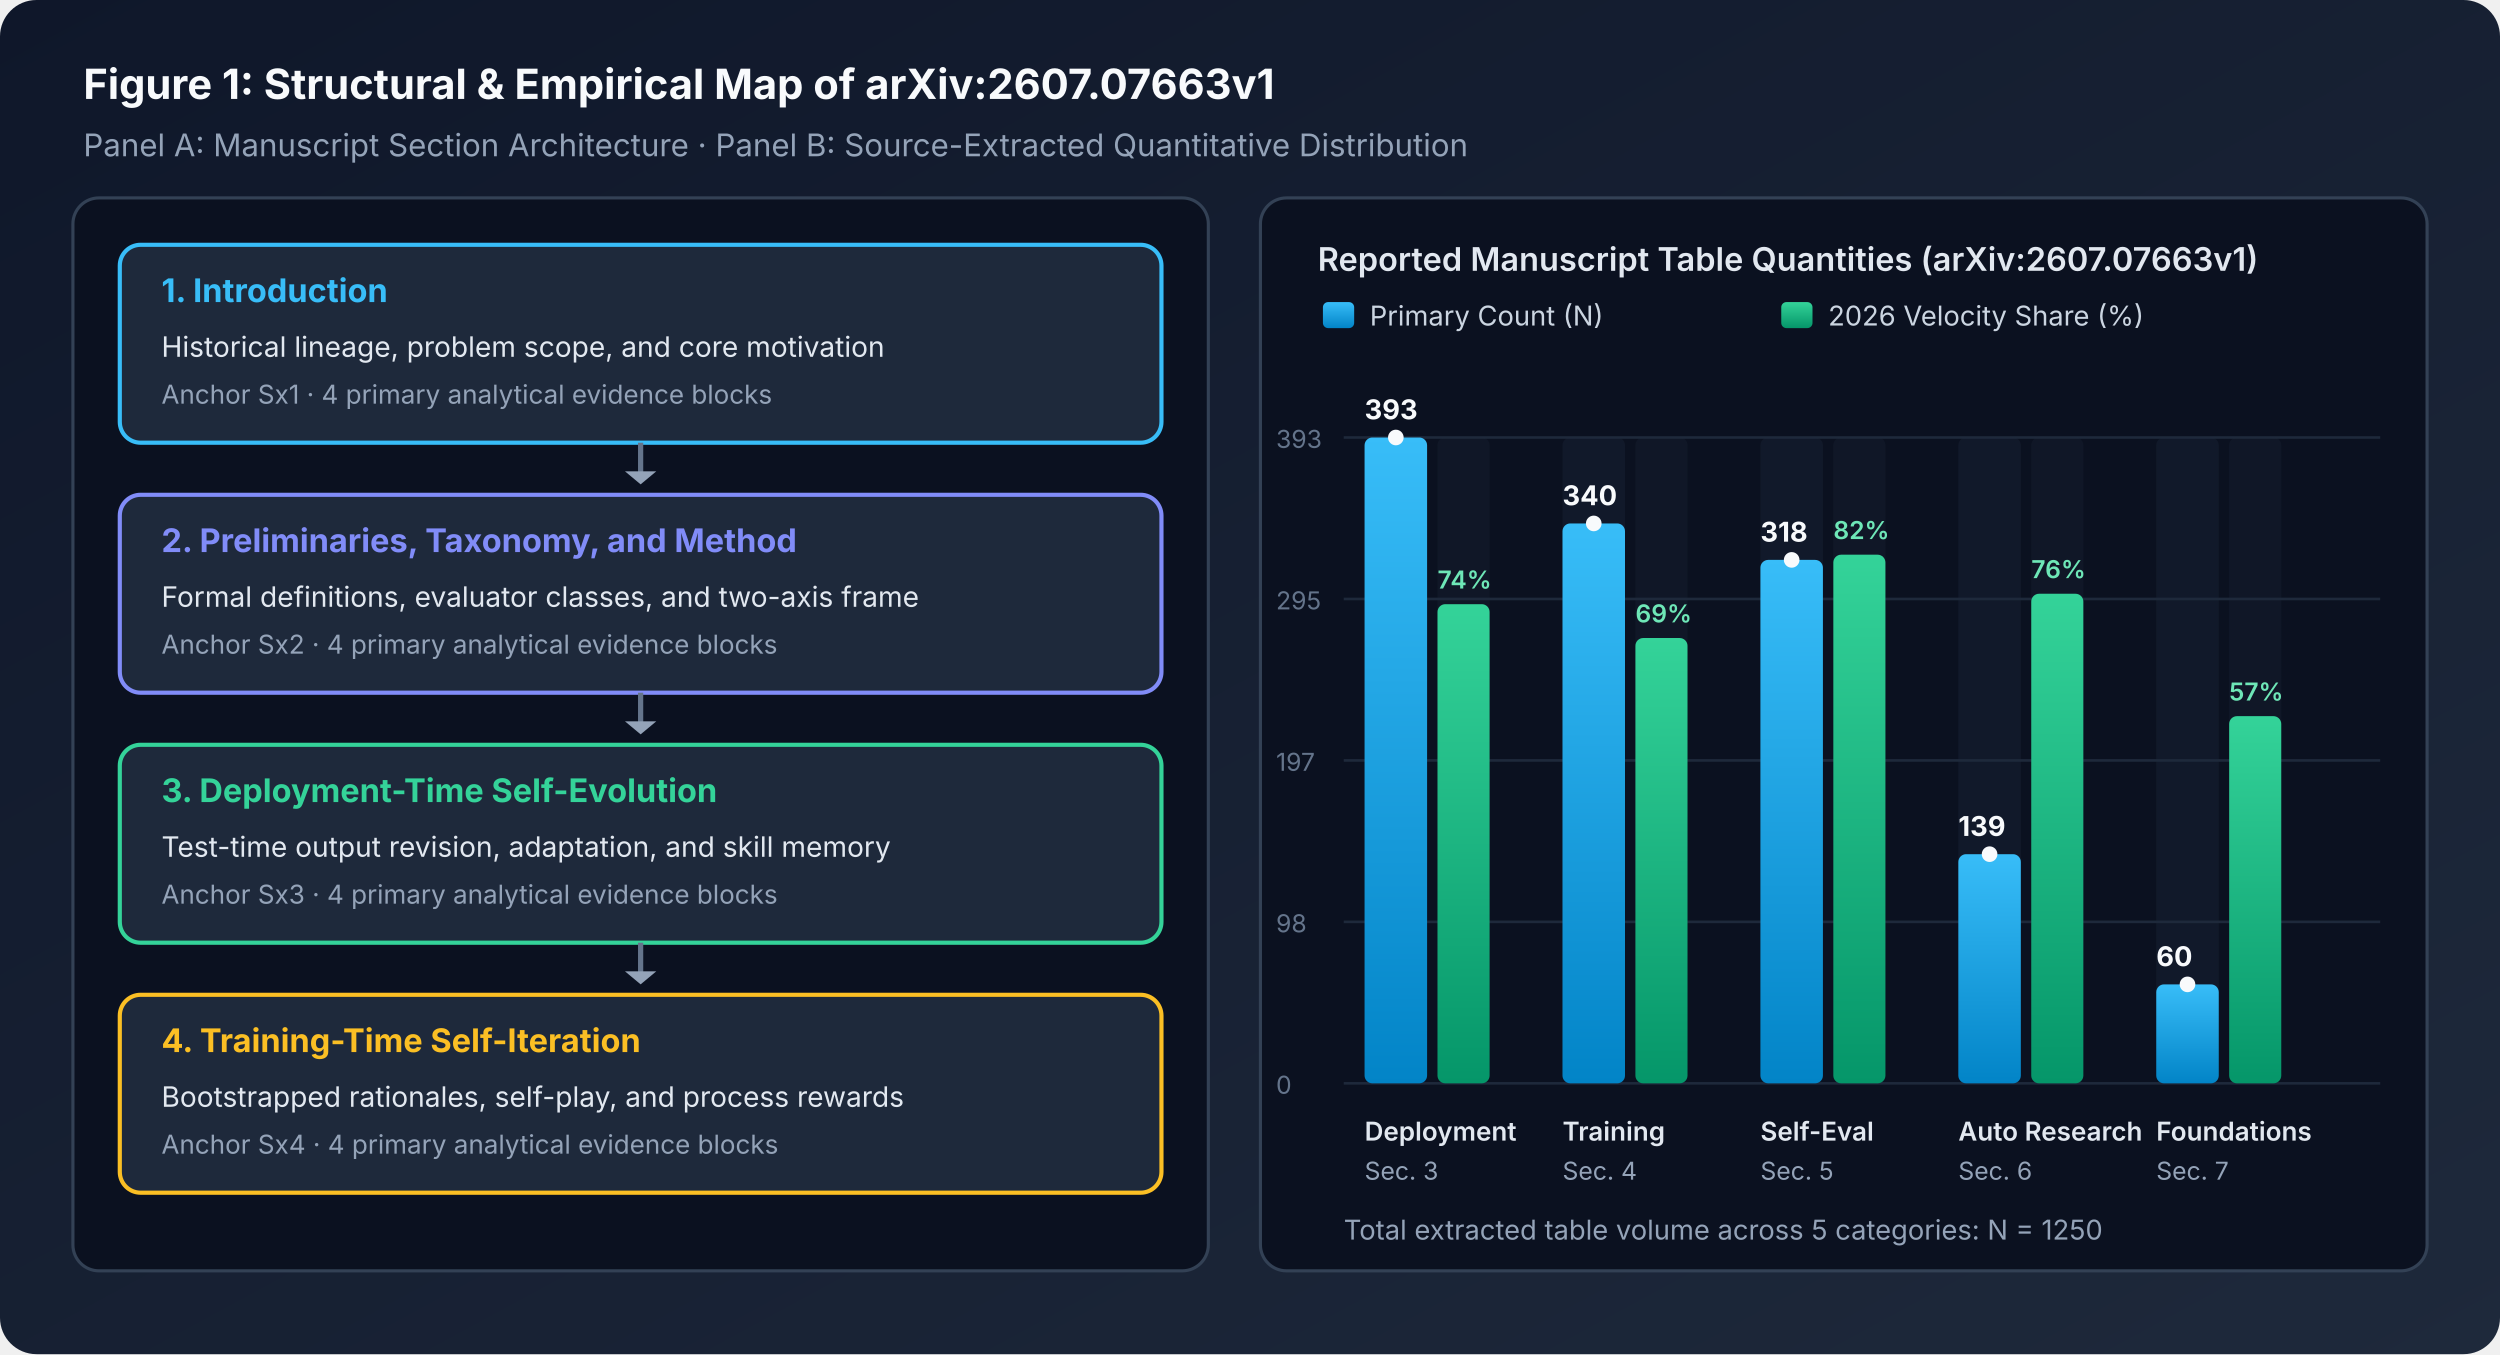
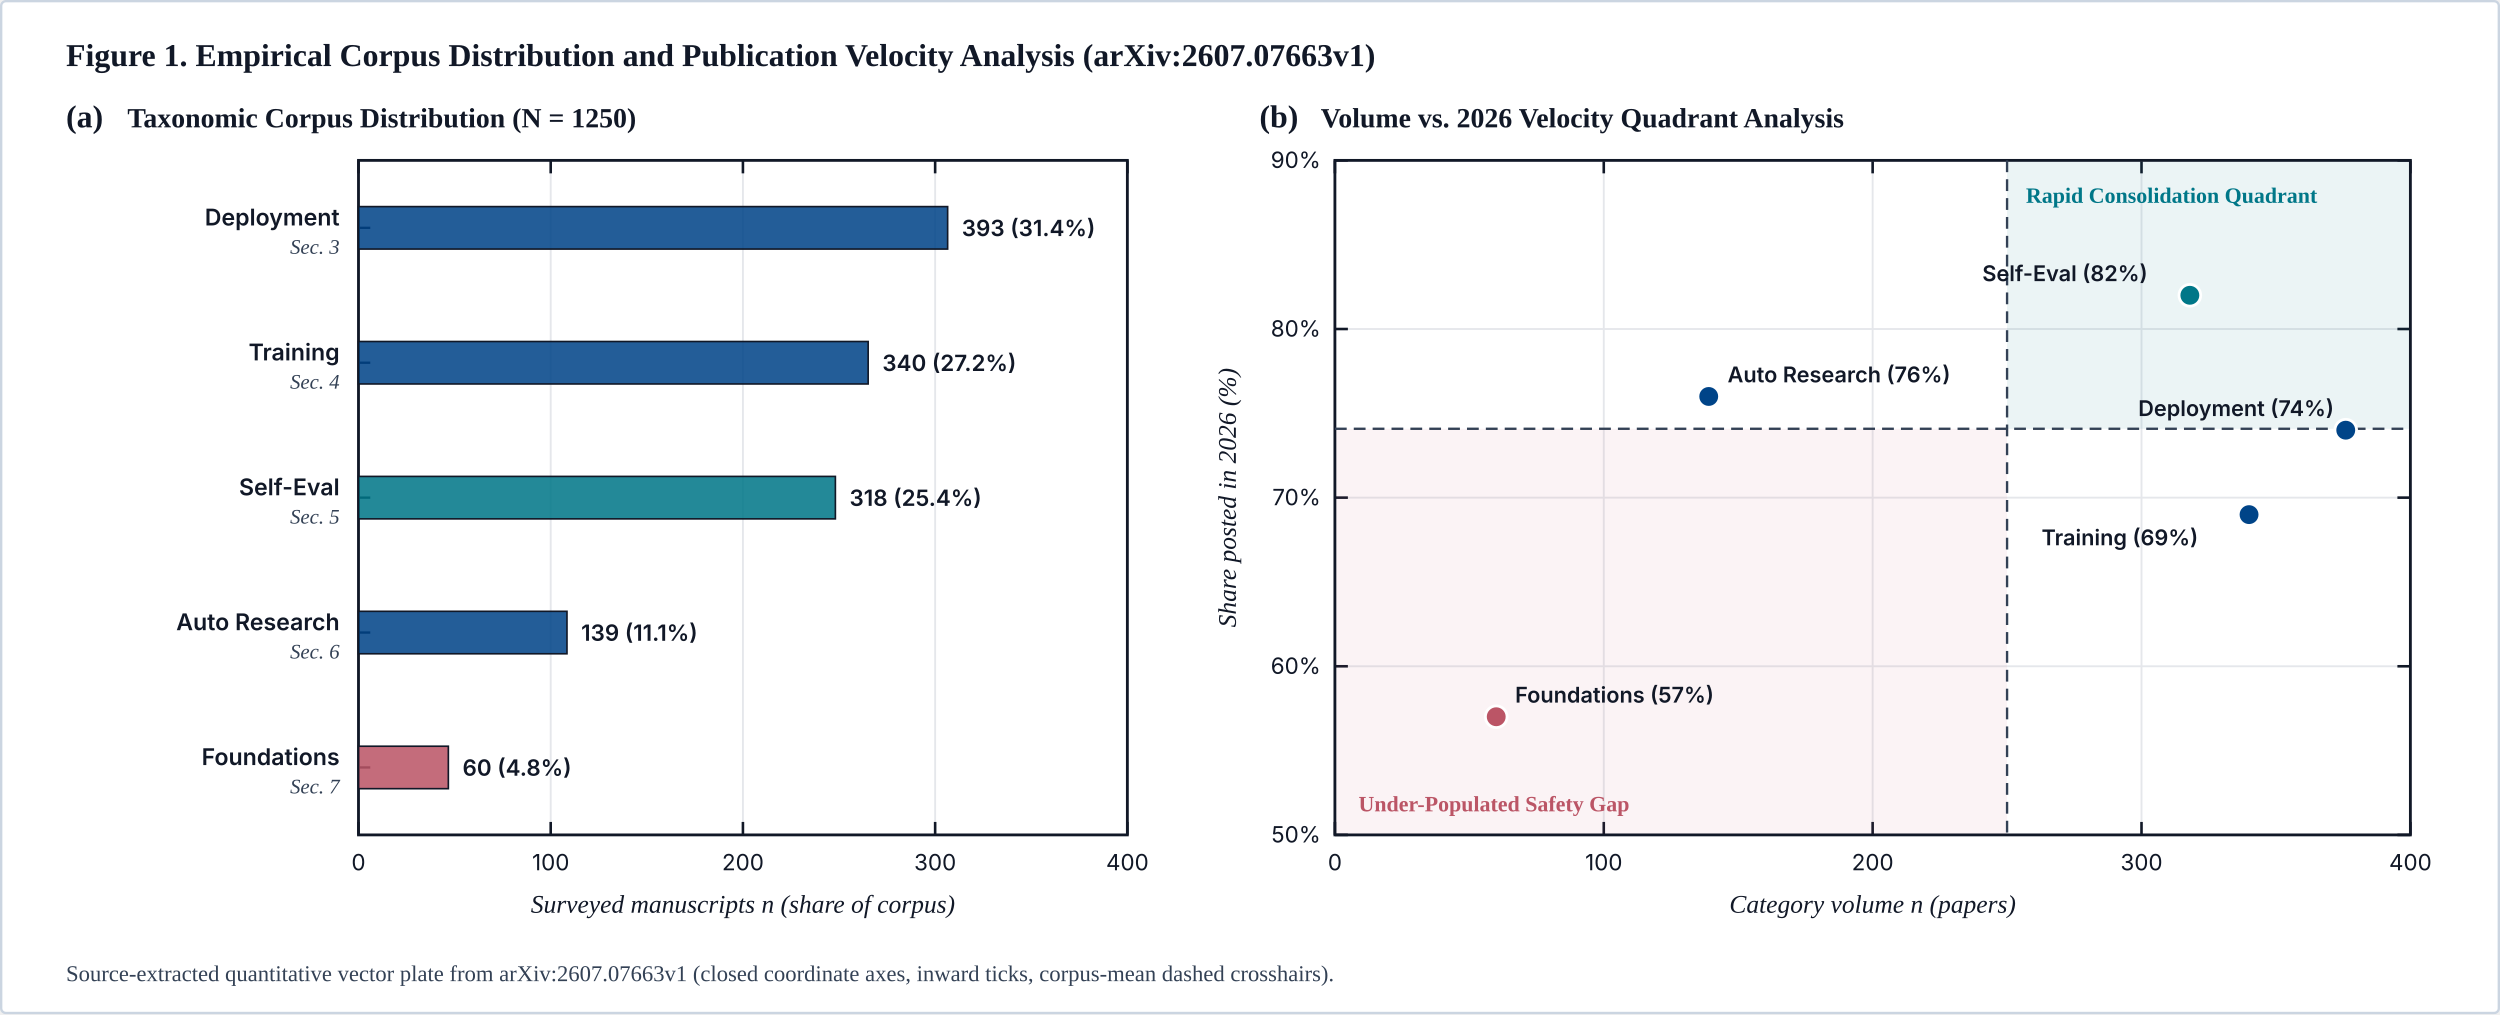
- <svg xmlns="http://www.w3.org/2000/svg" viewBox="0 0 960 520" width="960" height="520" role="img">
-   <defs>
-     <linearGradient id="revBg" x1="0%" y1="0%" x2="100%" y2="100%">
-       <stop offset="0%" stop-color="#0f172a" />
-       <stop offset="100%" stop-color="#1e293b" />
-     </linearGradient>
-     <linearGradient id="barPri" x1="0%" y1="0%" x2="0%" y2="100%">
-       <stop offset="0%" stop-color="#38bdf8" />
-       <stop offset="100%" stop-color="#0284c7" />
-     </linearGradient>
-     <linearGradient id="barSec" x1="0%" y1="0%" x2="0%" y2="100%">
-       <stop offset="0%" stop-color="#34d399" />
-       <stop offset="100%" stop-color="#059669" />
-     </linearGradient>
-   </defs>
-   <rect x="0" y="0" width="960" height="520" rx="14" fill="url(#revBg)" />
-   <text x="32" y="38" fill="#f8fafc" font-family="Inter, system-ui, sans-serif" font-size="16" font-weight="700">Figure 1: Structural &amp; Empirical Map of arXiv:2607.07663v1</text>
-   <text x="32" y="60" fill="#94a3b8" font-family="Inter, system-ui, sans-serif" font-size="12">Panel A: Manuscript Section Architecture   ·   Panel B: Source-Extracted Quantitative Distribution</text>
-   <rect x="28" y="76" width="436" height="412" rx="10" fill="#0b1120" stroke="#334155" stroke-width="1.2" />
-   <rect x="46" y="94" width="400" height="76" rx="8" fill="#1e293b" stroke="#38bdf8" stroke-width="1.6" />
-   <text x="62" y="116" fill="#38bdf8" font-family="Inter, system-ui, sans-serif" font-size="12.5" font-weight="700">1. Introduction</text>
-   <text x="62" y="137" fill="#e2e8f0" font-family="Inter, system-ui, sans-serif" font-size="10.8">Historical lineage, problem scope, and core motivation</text>
-   <text x="62" y="155" fill="#94a3b8" font-family="Inter, system-ui, sans-serif" font-size="10">Anchor Sx1 · 4 primary analytical evidence blocks</text>
-   <line x1="246" y1="170" x2="246" y2="182" stroke="#64748b" stroke-width="2" />
-   <polygon points="240,181 252,181 246,186" fill="#94a3b8" />
-   <rect x="46" y="190" width="400" height="76" rx="8" fill="#1e293b" stroke="#818cf8" stroke-width="1.6" />
-   <text x="62" y="212" fill="#818cf8" font-family="Inter, system-ui, sans-serif" font-size="12.5" font-weight="700">2. Preliminaries, Taxonomy, and Method</text>
-   <text x="62" y="233" fill="#e2e8f0" font-family="Inter, system-ui, sans-serif" font-size="10.8">Formal definitions, evaluator classes, and two-axis frame</text>
-   <text x="62" y="251" fill="#94a3b8" font-family="Inter, system-ui, sans-serif" font-size="10">Anchor Sx2 · 4 primary analytical evidence blocks</text>
-   <line x1="246" y1="266" x2="246" y2="278" stroke="#64748b" stroke-width="2" />
-   <polygon points="240,277 252,277 246,282" fill="#94a3b8" />
-   <rect x="46" y="286" width="400" height="76" rx="8" fill="#1e293b" stroke="#34d399" stroke-width="1.6" />
-   <text x="62" y="308" fill="#34d399" font-family="Inter, system-ui, sans-serif" font-size="12.5" font-weight="700">3. Deployment-Time Self-Evolution</text>
-   <text x="62" y="329" fill="#e2e8f0" font-family="Inter, system-ui, sans-serif" font-size="10.8">Test-time output revision, adaptation, and skill memory</text>
-   <text x="62" y="347" fill="#94a3b8" font-family="Inter, system-ui, sans-serif" font-size="10">Anchor Sx3 · 4 primary analytical evidence blocks</text>
-   <line x1="246" y1="362" x2="246" y2="374" stroke="#64748b" stroke-width="2" />
-   <polygon points="240,373 252,373 246,378" fill="#94a3b8" />
-   <rect x="46" y="382" width="400" height="76" rx="8" fill="#1e293b" stroke="#fbbf24" stroke-width="1.6" />
-   <text x="62" y="404" fill="#fbbf24" font-family="Inter, system-ui, sans-serif" font-size="12.5" font-weight="700">4. Training-Time Self-Iteration</text>
-   <text x="62" y="425" fill="#e2e8f0" font-family="Inter, system-ui, sans-serif" font-size="10.8">Bootstrapped rationales, self-play, and process rewards</text>
-   <text x="62" y="443" fill="#94a3b8" font-family="Inter, system-ui, sans-serif" font-size="10">Anchor Sx4 · 4 primary analytical evidence blocks</text>
-   <rect x="484" y="76" width="448" height="412" rx="10" fill="#0b1120" stroke="#334155" stroke-width="1.2" />
-   <text x="506" y="104" fill="#e2e8f0" font-family="Inter, system-ui, sans-serif" font-size="12.5" font-weight="600">Reported Manuscript Table Quantities (arXiv:2607.07663v1)</text>
-   <rect x="508" y="116" width="12" height="10" rx="2" fill="url(#barPri)" />
-   <text x="526" y="125" fill="#cbd5e1" font-family="Inter, system-ui, sans-serif" font-size="10.5">Primary Count (N)</text>
-   <rect x="684" y="116" width="12" height="10" rx="2" fill="url(#barSec)" />
-   <text x="702" y="125" fill="#cbd5e1" font-family="Inter, system-ui, sans-serif" font-size="10.5">2026 Velocity Share (%)</text>
-   <line x1="516" y1="416" x2="914" y2="416" stroke="#1e293b" stroke-width="1" />
-   <text x="490" y="420" fill="#64748b" font-family="Inter, system-ui, sans-serif" font-size="9.5">0</text>
-   <line x1="516" y1="354" x2="914" y2="354" stroke="#1e293b" stroke-width="1" />
-   <text x="490" y="358" fill="#64748b" font-family="Inter, system-ui, sans-serif" font-size="9.5">98</text>
-   <line x1="516" y1="292" x2="914" y2="292" stroke="#1e293b" stroke-width="1" />
-   <text x="490" y="296" fill="#64748b" font-family="Inter, system-ui, sans-serif" font-size="9.5">197</text>
-   <line x1="516" y1="230" x2="914" y2="230" stroke="#1e293b" stroke-width="1" />
-   <text x="490" y="234" fill="#64748b" font-family="Inter, system-ui, sans-serif" font-size="9.5">295</text>
-   <line x1="516" y1="168" x2="914" y2="168" stroke="#1e293b" stroke-width="1" />
-   <text x="490" y="172" fill="#64748b" font-family="Inter, system-ui, sans-serif" font-size="9.5">393</text>
-   <rect x="524" y="168" width="24" height="248" rx="3" fill="#1e293b" opacity="0.35" />
-   <rect x="524" y="168" width="24" height="248" rx="3" fill="url(#barPri)" />
-   <circle cx="536" cy="168" r="3" fill="#f8fafc" />
-   <text x="524" y="161" fill="#f8fafc" font-family="Inter, system-ui, sans-serif" font-size="10.5" font-weight="700">393</text>
-   <text x="524" y="438" fill="#e2e8f0" font-family="Inter, system-ui, sans-serif" font-size="10" font-weight="600">Deployment</text>
-   <rect x="552" y="168" width="20" height="248" rx="3" fill="#1e293b" opacity="0.28" />
-   <rect x="552" y="232" width="20" height="184" rx="3" fill="url(#barSec)" />
-   <text x="552" y="226" fill="#6ee7b7" font-family="Inter, system-ui, sans-serif" font-size="9.5" font-weight="600">74%</text>
-   <text x="524" y="453" fill="#94a3b8" font-family="Inter, system-ui, sans-serif" font-size="9.5">Sec. 3</text>
-   <rect x="600" y="168" width="24" height="248" rx="3" fill="#1e293b" opacity="0.35" />
-   <rect x="600" y="201" width="24" height="215" rx="3" fill="url(#barPri)" />
-   <circle cx="612" cy="201" r="3" fill="#f8fafc" />
-   <text x="600" y="194" fill="#f8fafc" font-family="Inter, system-ui, sans-serif" font-size="10.5" font-weight="700">340</text>
-   <text x="600" y="438" fill="#e2e8f0" font-family="Inter, system-ui, sans-serif" font-size="10" font-weight="600">Training</text>
-   <rect x="628" y="168" width="20" height="248" rx="3" fill="#1e293b" opacity="0.28" />
-   <rect x="628" y="245" width="20" height="171" rx="3" fill="url(#barSec)" />
-   <text x="628" y="239" fill="#6ee7b7" font-family="Inter, system-ui, sans-serif" font-size="9.5" font-weight="600">69%</text>
-   <text x="600" y="453" fill="#94a3b8" font-family="Inter, system-ui, sans-serif" font-size="9.5">Sec. 4</text>
-   <rect x="676" y="168" width="24" height="248" rx="3" fill="#1e293b" opacity="0.35" />
-   <rect x="676" y="215" width="24" height="201" rx="3" fill="url(#barPri)" />
-   <circle cx="688" cy="215" r="3" fill="#f8fafc" />
-   <text x="676" y="208" fill="#f8fafc" font-family="Inter, system-ui, sans-serif" font-size="10.5" font-weight="700">318</text>
-   <text x="676" y="438" fill="#e2e8f0" font-family="Inter, system-ui, sans-serif" font-size="10" font-weight="600">Self-Eval</text>
-   <rect x="704" y="168" width="20" height="248" rx="3" fill="#1e293b" opacity="0.28" />
-   <rect x="704" y="213" width="20" height="203" rx="3" fill="url(#barSec)" />
-   <text x="704" y="207" fill="#6ee7b7" font-family="Inter, system-ui, sans-serif" font-size="9.5" font-weight="600">82%</text>
-   <text x="676" y="453" fill="#94a3b8" font-family="Inter, system-ui, sans-serif" font-size="9.5">Sec. 5</text>
-   <rect x="752" y="168" width="24" height="248" rx="3" fill="#1e293b" opacity="0.35" />
-   <rect x="752" y="328" width="24" height="88" rx="3" fill="url(#barPri)" />
-   <circle cx="764" cy="328" r="3" fill="#f8fafc" />
-   <text x="752" y="321" fill="#f8fafc" font-family="Inter, system-ui, sans-serif" font-size="10.5" font-weight="700">139</text>
-   <text x="752" y="438" fill="#e2e8f0" font-family="Inter, system-ui, sans-serif" font-size="10" font-weight="600">Auto Research</text>
-   <rect x="780" y="168" width="20" height="248" rx="3" fill="#1e293b" opacity="0.28" />
-   <rect x="780" y="228" width="20" height="188" rx="3" fill="url(#barSec)" />
-   <text x="780" y="222" fill="#6ee7b7" font-family="Inter, system-ui, sans-serif" font-size="9.5" font-weight="600">76%</text>
-   <text x="752" y="453" fill="#94a3b8" font-family="Inter, system-ui, sans-serif" font-size="9.5">Sec. 6</text>
-   <rect x="828" y="168" width="24" height="248" rx="3" fill="#1e293b" opacity="0.35" />
-   <rect x="828" y="378" width="24" height="38" rx="3" fill="url(#barPri)" />
-   <circle cx="840" cy="378" r="3" fill="#f8fafc" />
-   <text x="828" y="371" fill="#f8fafc" font-family="Inter, system-ui, sans-serif" font-size="10.5" font-weight="700">60</text>
-   <text x="828" y="438" fill="#e2e8f0" font-family="Inter, system-ui, sans-serif" font-size="10" font-weight="600">Foundations</text>
-   <rect x="856" y="168" width="20" height="248" rx="3" fill="#1e293b" opacity="0.28" />
-   <rect x="856" y="275" width="20" height="141" rx="3" fill="url(#barSec)" />
-   <text x="856" y="269" fill="#6ee7b7" font-family="Inter, system-ui, sans-serif" font-size="9.5" font-weight="600">57%</text>
-   <text x="828" y="453" fill="#94a3b8" font-family="Inter, system-ui, sans-serif" font-size="9.5">Sec. 7</text>
-   <text x="516" y="476" fill="#94a3b8" font-family="Inter, system-ui, sans-serif" font-size="10.5">Total extracted table volume across 5 categories: N = 1250</text>
+ <svg xmlns="http://www.w3.org/2000/svg" viewBox="0 0 1060 430" width="1060" height="430" role="img" data-figure-style="journal-multipanel">
+   <rect x="0.5" y="0.5" width="1059" height="429" rx="2" fill="#ffffff" stroke="#cbd5e1" stroke-width="1" />
+   <text x="28" y="28" fill="#111827" font-family="Georgia, 'Times New Roman', serif" font-size="13.5" font-weight="700">Figure 1. Empirical Corpus Distribution and Publication Velocity Analysis (arXiv:2607.07663v1)</text>
+   <text x="28" y="54" fill="#111827" font-family="Georgia, 'Times New Roman', serif" font-size="13.5" font-weight="700">(a)</text>
+   <text x="54" y="54" fill="#111827" font-family="Georgia, 'Times New Roman', serif" font-size="11.8" font-weight="600">Taxonomic Corpus Distribution (N = 1250)</text>
+   <line x1="152.0" y1="68.0" x2="152.0" y2="354.0" stroke="#e5e7eb" stroke-width="0.8" />
+   <line x1="152.0" y1="354.0" x2="152.0" y2="348.5" stroke="#111827" stroke-width="1.1" />
+   <line x1="152.0" y1="68.0" x2="152.0" y2="73.5" stroke="#111827" stroke-width="1.1" />
+   <text x="152.0" y="369.0" text-anchor="middle" fill="#111827" font-family="Inter, 'Helvetica Neue', Arial, sans-serif" font-size="9.5">0</text>
+   <line x1="233.5" y1="68.0" x2="233.5" y2="354.0" stroke="#e5e7eb" stroke-width="0.8" />
+   <line x1="233.5" y1="354.0" x2="233.5" y2="348.5" stroke="#111827" stroke-width="1.1" />
+   <line x1="233.5" y1="68.0" x2="233.5" y2="73.5" stroke="#111827" stroke-width="1.1" />
+   <text x="233.5" y="369.0" text-anchor="middle" fill="#111827" font-family="Inter, 'Helvetica Neue', Arial, sans-serif" font-size="9.5">100</text>
+   <line x1="315.0" y1="68.0" x2="315.0" y2="354.0" stroke="#e5e7eb" stroke-width="0.8" />
+   <line x1="315.0" y1="354.0" x2="315.0" y2="348.5" stroke="#111827" stroke-width="1.1" />
+   <line x1="315.0" y1="68.0" x2="315.0" y2="73.5" stroke="#111827" stroke-width="1.1" />
+   <text x="315.0" y="369.0" text-anchor="middle" fill="#111827" font-family="Inter, 'Helvetica Neue', Arial, sans-serif" font-size="9.5">200</text>
+   <line x1="396.5" y1="68.0" x2="396.5" y2="354.0" stroke="#e5e7eb" stroke-width="0.8" />
+   <line x1="396.5" y1="354.0" x2="396.5" y2="348.5" stroke="#111827" stroke-width="1.1" />
+   <line x1="396.5" y1="68.0" x2="396.5" y2="73.5" stroke="#111827" stroke-width="1.1" />
+   <text x="396.5" y="369.0" text-anchor="middle" fill="#111827" font-family="Inter, 'Helvetica Neue', Arial, sans-serif" font-size="9.5">300</text>
+   <line x1="478.0" y1="68.0" x2="478.0" y2="354.0" stroke="#e5e7eb" stroke-width="0.8" />
+   <line x1="478.0" y1="354.0" x2="478.0" y2="348.5" stroke="#111827" stroke-width="1.1" />
+   <line x1="478.0" y1="68.0" x2="478.0" y2="73.5" stroke="#111827" stroke-width="1.1" />
+   <text x="478.0" y="369.0" text-anchor="middle" fill="#111827" font-family="Inter, 'Helvetica Neue', Arial, sans-serif" font-size="9.5">400</text>
+   <rect x="152.0" y="68.0" width="326.0" height="286.0" fill="none" stroke="#111827" stroke-width="1.2" />
+   <text x="315.0" y="387.0" text-anchor="middle" fill="#111827" font-family="Georgia, 'Times New Roman', serif" font-size="10.8" font-style="italic">Surveyed manuscripts n (share of corpus)</text>
+   <line x1="152.0" y1="96.6" x2="157.0" y2="96.6" stroke="#111827" stroke-width="1.0" />
+   <text x="144.0" y="95.6" text-anchor="end" fill="#111827" font-family="Inter, 'Helvetica Neue', Arial, sans-serif" font-size="9.8" font-weight="600">Deployment</text>
+   <text x="144.0" y="107.6" text-anchor="end" fill="#334155" font-family="Georgia, 'Times New Roman', serif" font-size="8.8" font-style="italic">Sec. 3</text>
+   <rect x="152.0" y="87.6" width="249.8" height="18" fill="#004488" fill-opacity="0.86" stroke="#111827" stroke-width="0.7" />
+   <text x="407.8" y="100.1" fill="#111827" font-family="Inter, 'Helvetica Neue', Arial, sans-serif" font-size="9.5" font-weight="600">393 (31.4%)</text>
+   <line x1="152.0" y1="153.8" x2="157.0" y2="153.8" stroke="#111827" stroke-width="1.0" />
+   <text x="144.0" y="152.8" text-anchor="end" fill="#111827" font-family="Inter, 'Helvetica Neue', Arial, sans-serif" font-size="9.8" font-weight="600">Training</text>
+   <text x="144.0" y="164.8" text-anchor="end" fill="#334155" font-family="Georgia, 'Times New Roman', serif" font-size="8.8" font-style="italic">Sec. 4</text>
+   <rect x="152.0" y="144.8" width="216.1" height="18" fill="#004488" fill-opacity="0.86" stroke="#111827" stroke-width="0.7" />
+   <text x="374.1" y="157.3" fill="#111827" font-family="Inter, 'Helvetica Neue', Arial, sans-serif" font-size="9.5" font-weight="600">340 (27.2%)</text>
+   <line x1="152.0" y1="211.0" x2="157.0" y2="211.0" stroke="#111827" stroke-width="1.0" />
+   <text x="144.0" y="210.0" text-anchor="end" fill="#111827" font-family="Inter, 'Helvetica Neue', Arial, sans-serif" font-size="9.8" font-weight="600">Self-Eval</text>
+   <text x="144.0" y="222.0" text-anchor="end" fill="#334155" font-family="Georgia, 'Times New Roman', serif" font-size="8.8" font-style="italic">Sec. 5</text>
+   <rect x="152.0" y="202.0" width="202.2" height="18" fill="#007788" fill-opacity="0.86" stroke="#111827" stroke-width="0.7" />
+   <text x="360.2" y="214.5" fill="#111827" font-family="Inter, 'Helvetica Neue', Arial, sans-serif" font-size="9.5" font-weight="600">318 (25.4%)</text>
+   <line x1="152.0" y1="268.2" x2="157.0" y2="268.2" stroke="#111827" stroke-width="1.0" />
+   <text x="144.0" y="267.2" text-anchor="end" fill="#111827" font-family="Inter, 'Helvetica Neue', Arial, sans-serif" font-size="9.8" font-weight="600">Auto Research</text>
+   <text x="144.0" y="279.2" text-anchor="end" fill="#334155" font-family="Georgia, 'Times New Roman', serif" font-size="8.8" font-style="italic">Sec. 6</text>
+   <rect x="152.0" y="259.2" width="88.4" height="18" fill="#004488" fill-opacity="0.86" stroke="#111827" stroke-width="0.7" />
+   <text x="246.4" y="271.7" fill="#111827" font-family="Inter, 'Helvetica Neue', Arial, sans-serif" font-size="9.5" font-weight="600">139 (11.1%)</text>
+   <line x1="152.0" y1="325.4" x2="157.0" y2="325.4" stroke="#111827" stroke-width="1.0" />
+   <text x="144.0" y="324.4" text-anchor="end" fill="#111827" font-family="Inter, 'Helvetica Neue', Arial, sans-serif" font-size="9.8" font-weight="600">Foundations</text>
+   <text x="144.0" y="336.4" text-anchor="end" fill="#334155" font-family="Georgia, 'Times New Roman', serif" font-size="8.8" font-style="italic">Sec. 7</text>
+   <rect x="152.0" y="316.4" width="38.1" height="18" fill="#bb5566" fill-opacity="0.86" stroke="#111827" stroke-width="0.7" />
+   <text x="196.1" y="328.9" fill="#111827" font-family="Inter, 'Helvetica Neue', Arial, sans-serif" font-size="9.5" font-weight="600">60 (4.8%)</text>
+   <text x="534" y="54" fill="#111827" font-family="Georgia, 'Times New Roman', serif" font-size="13.5" font-weight="700">(b)</text>
+   <text x="560" y="54" fill="#111827" font-family="Georgia, 'Times New Roman', serif" font-size="11.8" font-weight="600">Volume vs. 2026 Velocity Quadrant Analysis</text>
+   <line x1="566.0" y1="68.0" x2="566.0" y2="354.0" stroke="#e5e7eb" stroke-width="0.8" />
+   <line x1="566.0" y1="354.0" x2="1022.0" y2="354.0" stroke="#e5e7eb" stroke-width="0.8" />
+   <line x1="566.0" y1="354.0" x2="566.0" y2="348.5" stroke="#111827" stroke-width="1.1" />
+   <line x1="566.0" y1="68.0" x2="566.0" y2="73.5" stroke="#111827" stroke-width="1.1" />
+   <line x1="566.0" y1="354.0" x2="571.5" y2="354.0" stroke="#111827" stroke-width="1.1" />
+   <line x1="1022.0" y1="354.0" x2="1016.5" y2="354.0" stroke="#111827" stroke-width="1.1" />
+   <text x="566.0" y="369.0" text-anchor="middle" fill="#111827" font-family="Inter, 'Helvetica Neue', Arial, sans-serif" font-size="9.5">0</text>
+   <text x="560.0" y="357.2" text-anchor="end" fill="#111827" font-family="Inter, 'Helvetica Neue', Arial, sans-serif" font-size="9.5">50%</text>
+   <line x1="680.0" y1="68.0" x2="680.0" y2="354.0" stroke="#e5e7eb" stroke-width="0.8" />
+   <line x1="566.0" y1="282.5" x2="1022.0" y2="282.5" stroke="#e5e7eb" stroke-width="0.8" />
+   <line x1="680.0" y1="354.0" x2="680.0" y2="348.5" stroke="#111827" stroke-width="1.1" />
+   <line x1="680.0" y1="68.0" x2="680.0" y2="73.5" stroke="#111827" stroke-width="1.1" />
+   <line x1="566.0" y1="282.5" x2="571.5" y2="282.5" stroke="#111827" stroke-width="1.1" />
+   <line x1="1022.0" y1="282.5" x2="1016.5" y2="282.5" stroke="#111827" stroke-width="1.1" />
+   <text x="680.0" y="369.0" text-anchor="middle" fill="#111827" font-family="Inter, 'Helvetica Neue', Arial, sans-serif" font-size="9.5">100</text>
+   <text x="560.0" y="285.7" text-anchor="end" fill="#111827" font-family="Inter, 'Helvetica Neue', Arial, sans-serif" font-size="9.5">60%</text>
+   <line x1="794.0" y1="68.0" x2="794.0" y2="354.0" stroke="#e5e7eb" stroke-width="0.8" />
+   <line x1="566.0" y1="211.0" x2="1022.0" y2="211.0" stroke="#e5e7eb" stroke-width="0.8" />
+   <line x1="794.0" y1="354.0" x2="794.0" y2="348.5" stroke="#111827" stroke-width="1.1" />
+   <line x1="794.0" y1="68.0" x2="794.0" y2="73.5" stroke="#111827" stroke-width="1.1" />
+   <line x1="566.0" y1="211.0" x2="571.5" y2="211.0" stroke="#111827" stroke-width="1.1" />
+   <line x1="1022.0" y1="211.0" x2="1016.5" y2="211.0" stroke="#111827" stroke-width="1.1" />
+   <text x="794.0" y="369.0" text-anchor="middle" fill="#111827" font-family="Inter, 'Helvetica Neue', Arial, sans-serif" font-size="9.5">200</text>
+   <text x="560.0" y="214.2" text-anchor="end" fill="#111827" font-family="Inter, 'Helvetica Neue', Arial, sans-serif" font-size="9.5">70%</text>
+   <line x1="908.0" y1="68.0" x2="908.0" y2="354.0" stroke="#e5e7eb" stroke-width="0.8" />
+   <line x1="566.0" y1="139.5" x2="1022.0" y2="139.5" stroke="#e5e7eb" stroke-width="0.8" />
+   <line x1="908.0" y1="354.0" x2="908.0" y2="348.5" stroke="#111827" stroke-width="1.1" />
+   <line x1="908.0" y1="68.0" x2="908.0" y2="73.5" stroke="#111827" stroke-width="1.1" />
+   <line x1="566.0" y1="139.5" x2="571.5" y2="139.5" stroke="#111827" stroke-width="1.1" />
+   <line x1="1022.0" y1="139.5" x2="1016.5" y2="139.5" stroke="#111827" stroke-width="1.1" />
+   <text x="908.0" y="369.0" text-anchor="middle" fill="#111827" font-family="Inter, 'Helvetica Neue', Arial, sans-serif" font-size="9.5">300</text>
+   <text x="560.0" y="142.7" text-anchor="end" fill="#111827" font-family="Inter, 'Helvetica Neue', Arial, sans-serif" font-size="9.5">80%</text>
+   <line x1="1022.0" y1="68.0" x2="1022.0" y2="354.0" stroke="#e5e7eb" stroke-width="0.8" />
+   <line x1="566.0" y1="68.0" x2="1022.0" y2="68.0" stroke="#e5e7eb" stroke-width="0.8" />
+   <line x1="1022.0" y1="354.0" x2="1022.0" y2="348.5" stroke="#111827" stroke-width="1.1" />
+   <line x1="1022.0" y1="68.0" x2="1022.0" y2="73.5" stroke="#111827" stroke-width="1.1" />
+   <line x1="566.0" y1="68.0" x2="571.5" y2="68.0" stroke="#111827" stroke-width="1.1" />
+   <line x1="1022.0" y1="68.0" x2="1016.5" y2="68.0" stroke="#111827" stroke-width="1.1" />
+   <text x="1022.0" y="369.0" text-anchor="middle" fill="#111827" font-family="Inter, 'Helvetica Neue', Arial, sans-serif" font-size="9.5">400</text>
+   <text x="560.0" y="71.2" text-anchor="end" fill="#111827" font-family="Inter, 'Helvetica Neue', Arial, sans-serif" font-size="9.5">90%</text>
+   <rect x="851.0" y="68.0" width="171.0" height="113.8" fill="#007788" fill-opacity="0.08" />
+   <rect x="566.0" y="181.8" width="285.0" height="172.2" fill="#bb5566" fill-opacity="0.07" />
+   <rect x="566.0" y="68.0" width="456.0" height="286.0" fill="none" stroke="#111827" stroke-width="1.2" />
+   <line x1="851.0" y1="68.0" x2="851.0" y2="354.0" stroke="#334155" stroke-width="1.0" stroke-dasharray="5 3" />
+   <line x1="566.0" y1="181.8" x2="1022.0" y2="181.8" stroke="#334155" stroke-width="1.0" stroke-dasharray="5 3" />
+   <text x="859.0" y="86.0" fill="#007788" font-family="Georgia, 'Times New Roman', serif" font-size="9.3" font-weight="600">Rapid Consolidation Quadrant</text>
+   <text x="576.0" y="344.0" fill="#bb5566" font-family="Georgia, 'Times New Roman', serif" font-size="9.3" font-weight="600">Under-Populated Safety Gap</text>
+   <text x="794.0" y="387.0" text-anchor="middle" fill="#111827" font-family="Georgia, 'Times New Roman', serif" font-size="10.8" font-style="italic">Category volume n (papers)</text>
+   <text x="524" y="211.0" text-anchor="middle" transform="rotate(-90 524 211.0)" fill="#111827" font-family="Georgia, 'Times New Roman', serif" font-size="10.8" font-style="italic">Share posted in 2026 (%)</text>
+   <circle cx="994.6" cy="182.4" r="4.6" fill="#004488" stroke="#ffffff" stroke-width="1.2" />
+   <text x="906.6" y="176.4" fill="#111827" font-family="Inter, 'Helvetica Neue', Arial, sans-serif" font-size="9.2" font-weight="600">Deployment (74%)</text>
+   <circle cx="953.6" cy="218.2" r="4.6" fill="#004488" stroke="#ffffff" stroke-width="1.2" />
+   <text x="865.6" y="231.2" fill="#111827" font-family="Inter, 'Helvetica Neue', Arial, sans-serif" font-size="9.2" font-weight="600">Training (69%)</text>
+   <circle cx="928.5" cy="125.2" r="4.6" fill="#007788" stroke="#ffffff" stroke-width="1.2" />
+   <text x="840.5" y="119.2" fill="#111827" font-family="Inter, 'Helvetica Neue', Arial, sans-serif" font-size="9.2" font-weight="600">Self-Eval (82%)</text>
+   <circle cx="724.5" cy="168.1" r="4.6" fill="#004488" stroke="#ffffff" stroke-width="1.2" />
+   <text x="732.5" y="162.1" fill="#111827" font-family="Inter, 'Helvetica Neue', Arial, sans-serif" font-size="9.2" font-weight="600">Auto Research (76%)</text>
+   <circle cx="634.4" cy="303.9" r="4.6" fill="#bb5566" stroke="#ffffff" stroke-width="1.2" />
+   <text x="642.4" y="297.9" fill="#111827" font-family="Inter, 'Helvetica Neue', Arial, sans-serif" font-size="9.2" font-weight="600">Foundations (57%)</text>
+   <text x="28" y="416" fill="#334155" font-family="Georgia, 'Times New Roman', serif" font-size="9.6">Source-extracted quantitative vector plate from arXiv:2607.07663v1 (closed coordinate axes, inward ticks, corpus-mean dashed crosshairs).</text>
</svg>
